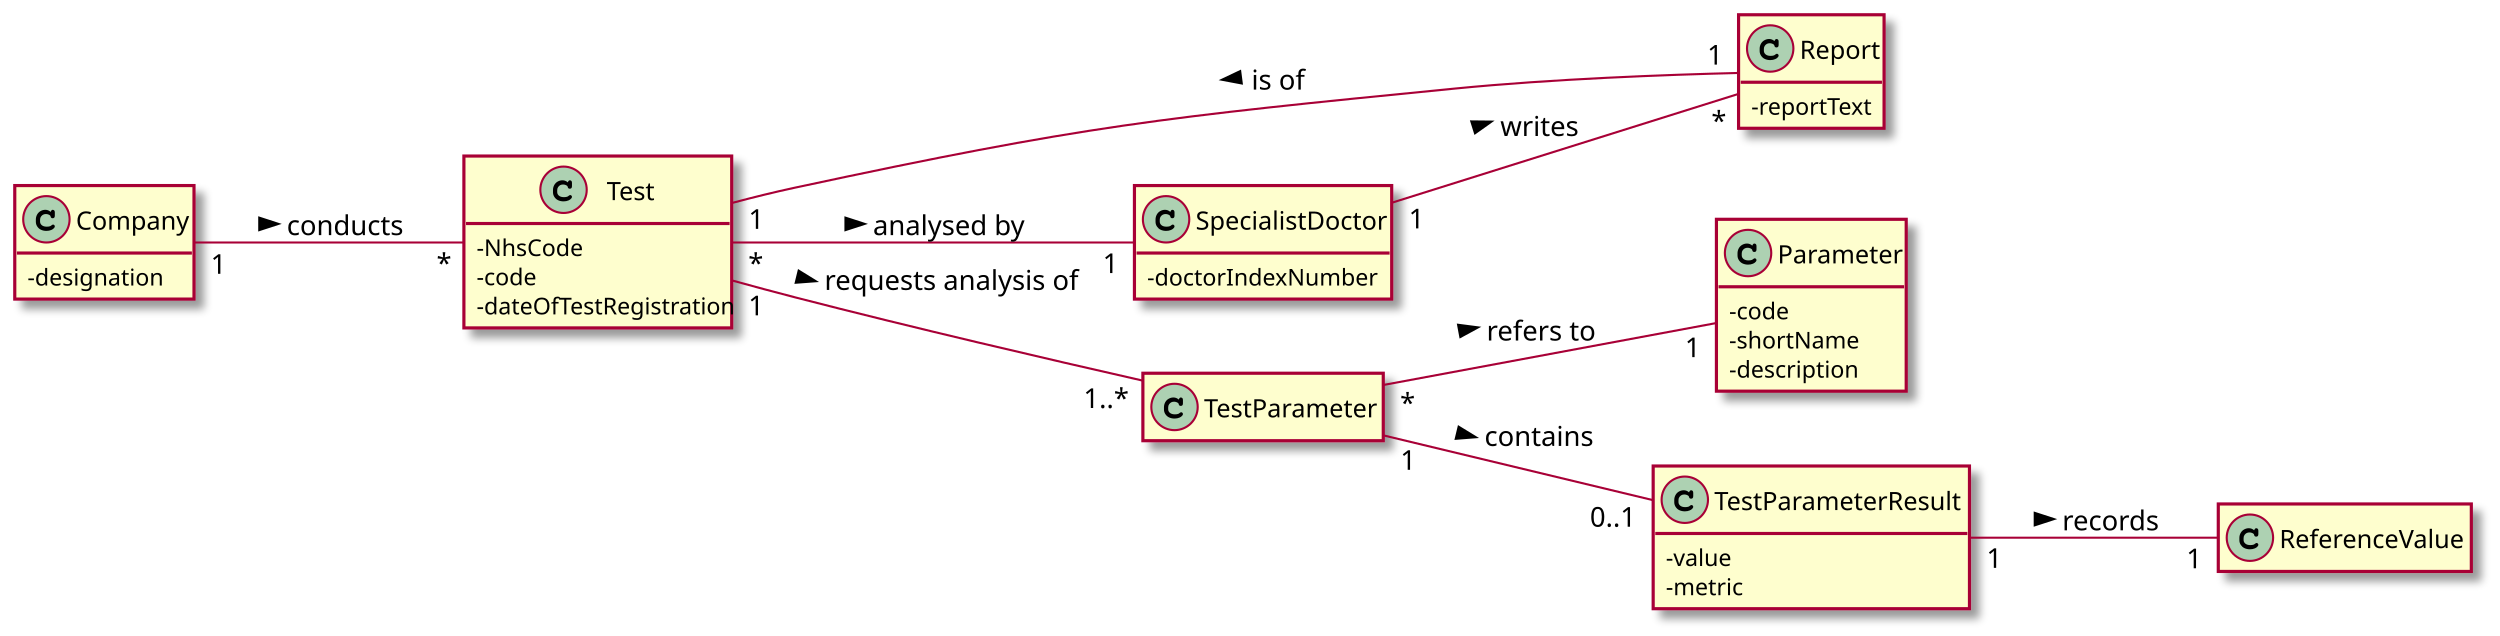
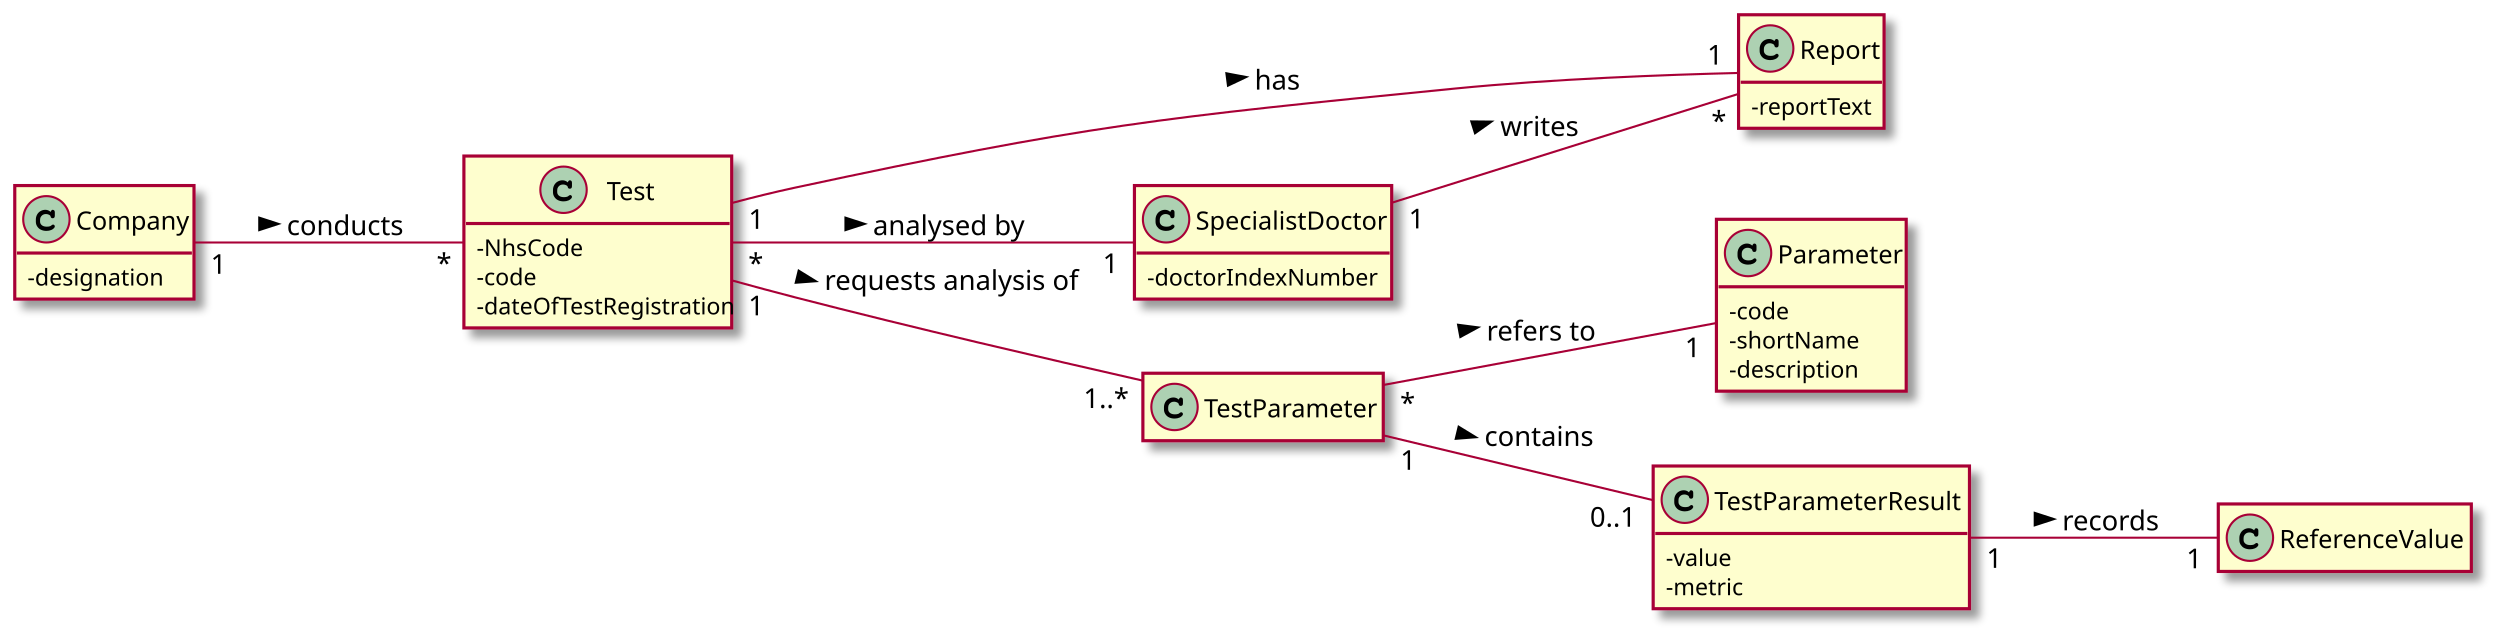
<svg xmlns="http://www.w3.org/2000/svg" contentScriptType="application/ecmascript" contentStyleType="text/css" height="377.5px" preserveAspectRatio="none" style="width:1482px;height:377px;" version="1.1" viewBox="0 0 1482 377" width="1482.5px" zoomAndPan="magnify">
  <defs>
-     <filter height="300%" id="f1gc7rto2p8i6y" width="300%" x="-1" y="-1">
+     <filter height="300%" id="f19c5chgo5oat7" width="300%" x="-1" y="-1">
      <feGaussianBlur result="blurOut" stdDeviation="2.5" />
      <feColorMatrix in="blurOut" result="blurOut2" type="matrix" values="0 0 0 0 0 0 0 0 0 0 0 0 0 0 0 0 0 0 .4 0" />
      <feOffset dx="5.0" dy="5.0" in="blurOut2" result="blurOut3" />
      <feBlend in="SourceGraphic" in2="blurOut3" mode="normal" />
    </filter>
  </defs>
  <g>
-     <rect codeLine="7" fill="#FEFECE" filter="url(#f1gc7rto2p8i6y)" height="67.295" id="Company" style="stroke:#A80036;stroke-width:1.875;" width="106.25" x="8.75" y="110" />
+     <rect codeLine="7" fill="#FEFECE" filter="url(#f19c5chgo5oat7)" height="67.295" id="Company" style="stroke:#A80036;stroke-width:1.875;" width="106.25" x="8.75" y="110" />
    <ellipse cx="27.5" cy="130" fill="#ADD1B2" rx="13.75" ry="13.75" style="stroke:#A80036;stroke-width:1.25;" />
    <path d="M30,125.625 Q30.254,125 30.547,124.688 Q30.84,124.375 31.172,124.375 Q31.758,124.375 32.129,124.727 Q32.5,125.078 32.5,125.898 L32.5,127.852 Q32.5,128.672 32.148,129.023 Q31.797,129.375 31.25,129.375 Q30.762,129.375 30.449,129.16 Q30.137,128.945 30,128.379 Q29.941,127.988 29.727,127.773 Q29.336,127.363 28.633,127.129 Q27.93,126.875 27.227,126.875 Q26.348,126.875 25.605,127.227 Q24.883,127.578 24.316,128.359 Q23.75,129.141 23.75,130.215 L23.75,131.367 Q23.75,132.656 24.805,133.516 Q25.859,134.375 27.734,134.375 Q28.848,134.375 29.629,134.121 Q30.078,133.984 30.586,133.535 Q30.918,133.281 31.094,133.203 Q31.27,133.125 31.484,133.125 Q31.895,133.125 32.188,133.457 Q32.5,133.769 32.5,134.219 Q32.5,134.648 32.07,135.156 Q31.445,135.898 30.449,136.309 Q29.141,136.875 27.539,136.875 Q25.664,136.875 24.16,136.133 Q22.949,135.547 22.09,134.277 Q21.25,133.008 21.25,131.504 L21.25,130.137 Q21.25,128.574 21.992,127.207 Q22.754,125.84 24.062,125.117 Q25.391,124.375 26.875,124.375 Q27.773,124.375 28.555,124.688 Q29.336,125 30,125.625 Z " fill="#000000" />
    <text fill="#000000" font-family="sans-serif" font-size="15" lengthAdjust="spacing" textLength="66.25" x="45" y="136.138">Company</text>
    <line style="stroke:#A80036;stroke-width:1.875;" x1="10" x2="113.75" y1="150" y2="150" />
    <text fill="#000000" font-family="sans-serif" font-size="13.75" lengthAdjust="spacing" textLength="73.75" x="16.25" y="169.274">-designation</text>
-     <rect codeLine="17" fill="#FEFECE" filter="url(#f1gc7rto2p8i6y)" height="67.295" id="Report" style="stroke:#A80036;stroke-width:1.875;" width="86.25" x="1030.625" y="8.75" />
+     <rect codeLine="17" fill="#FEFECE" filter="url(#f19c5chgo5oat7)" height="67.295" id="Report" style="stroke:#A80036;stroke-width:1.875;" width="86.25" x="1030.625" y="8.75" />
    <ellipse cx="1049.375" cy="28.75" fill="#ADD1B2" rx="13.75" ry="13.75" style="stroke:#A80036;stroke-width:1.25;" />
    <path d="M1051.875,24.375 Q1052.129,23.75 1052.422,23.438 Q1052.715,23.125 1053.047,23.125 Q1053.633,23.125 1054.004,23.477 Q1054.375,23.828 1054.375,24.648 L1054.375,26.602 Q1054.375,27.422 1054.023,27.773 Q1053.672,28.125 1053.125,28.125 Q1052.637,28.125 1052.324,27.91 Q1052.012,27.695 1051.875,27.129 Q1051.816,26.738 1051.602,26.523 Q1051.211,26.113 1050.508,25.879 Q1049.805,25.625 1049.102,25.625 Q1048.223,25.625 1047.48,25.977 Q1046.758,26.328 1046.191,27.109 Q1045.625,27.891 1045.625,28.965 L1045.625,30.117 Q1045.625,31.406 1046.68,32.266 Q1047.734,33.125 1049.609,33.125 Q1050.723,33.125 1051.504,32.871 Q1051.953,32.734 1052.461,32.285 Q1052.793,32.031 1052.969,31.953 Q1053.145,31.875 1053.359,31.875 Q1053.77,31.875 1054.062,32.207 Q1054.375,32.52 1054.375,32.969 Q1054.375,33.398 1053.945,33.906 Q1053.32,34.648 1052.324,35.059 Q1051.016,35.625 1049.414,35.625 Q1047.539,35.625 1046.035,34.883 Q1044.824,34.297 1043.965,33.027 Q1043.125,31.758 1043.125,30.254 L1043.125,28.887 Q1043.125,27.324 1043.867,25.957 Q1044.629,24.59 1045.938,23.867 Q1047.266,23.125 1048.75,23.125 Q1049.648,23.125 1050.43,23.438 Q1051.211,23.75 1051.875,24.375 Z " fill="#000000" />
    <text fill="#000000" font-family="sans-serif" font-size="15" lengthAdjust="spacing" textLength="46.25" x="1066.875" y="34.888">Report</text>
    <line style="stroke:#A80036;stroke-width:1.875;" x1="1031.875" x2="1115.625" y1="48.75" y2="48.75" />
    <text fill="#000000" font-family="sans-serif" font-size="13.75" lengthAdjust="spacing" textLength="67.5" x="1038.125" y="68.024">-reportText</text>
-     <rect codeLine="21" fill="#FEFECE" filter="url(#f1gc7rto2p8i6y)" height="67.295" id="SpecialistDoctor" style="stroke:#A80036;stroke-width:1.875;" width="152.5" x="672.5" y="110" />
+     <rect codeLine="21" fill="#FEFECE" filter="url(#f19c5chgo5oat7)" height="67.295" id="SpecialistDoctor" style="stroke:#A80036;stroke-width:1.875;" width="152.5" x="672.5" y="110" />
    <ellipse cx="691.25" cy="130" fill="#ADD1B2" rx="13.75" ry="13.75" style="stroke:#A80036;stroke-width:1.25;" />
    <path d="M693.75,125.625 Q694.004,125 694.297,124.688 Q694.59,124.375 694.922,124.375 Q695.508,124.375 695.879,124.727 Q696.25,125.078 696.25,125.898 L696.25,127.852 Q696.25,128.672 695.898,129.023 Q695.547,129.375 695,129.375 Q694.512,129.375 694.199,129.16 Q693.887,128.945 693.75,128.379 Q693.691,127.988 693.477,127.773 Q693.086,127.363 692.383,127.129 Q691.68,126.875 690.977,126.875 Q690.098,126.875 689.356,127.227 Q688.633,127.578 688.066,128.359 Q687.5,129.141 687.5,130.215 L687.5,131.367 Q687.5,132.656 688.555,133.516 Q689.609,134.375 691.484,134.375 Q692.598,134.375 693.379,134.121 Q693.828,133.984 694.336,133.535 Q694.668,133.281 694.844,133.203 Q695.019,133.125 695.234,133.125 Q695.644,133.125 695.938,133.457 Q696.25,133.769 696.25,134.219 Q696.25,134.648 695.82,135.156 Q695.195,135.898 694.199,136.309 Q692.891,136.875 691.289,136.875 Q689.414,136.875 687.91,136.133 Q686.699,135.547 685.84,134.277 Q685,133.008 685,131.504 L685,130.137 Q685,128.574 685.742,127.207 Q686.504,125.84 687.812,125.117 Q689.141,124.375 690.625,124.375 Q691.523,124.375 692.305,124.688 Q693.086,125 693.75,125.625 Z " fill="#000000" />
    <text fill="#000000" font-family="sans-serif" font-size="15" lengthAdjust="spacing" textLength="112.5" x="708.75" y="136.138">SpecialistDoctor</text>
    <line style="stroke:#A80036;stroke-width:1.875;" x1="673.75" x2="823.75" y1="150" y2="150" />
    <text fill="#000000" font-family="sans-serif" font-size="13.75" lengthAdjust="spacing" textLength="122.5" x="680" y="169.274">-doctorIndexNumber</text>
-     <rect codeLine="25" fill="#FEFECE" filter="url(#f1gc7rto2p8i6y)" height="101.885" id="Test" style="stroke:#A80036;stroke-width:1.875;" width="158.75" x="275" y="92.5" />
+     <rect codeLine="25" fill="#FEFECE" filter="url(#f19c5chgo5oat7)" height="101.885" id="Test" style="stroke:#A80036;stroke-width:1.875;" width="158.75" x="275" y="92.5" />
    <ellipse cx="334.062" cy="112.5" fill="#ADD1B2" rx="13.75" ry="13.75" style="stroke:#A80036;stroke-width:1.25;" />
    <path d="M336.562,108.125 Q336.816,107.5 337.109,107.188 Q337.402,106.875 337.734,106.875 Q338.32,106.875 338.691,107.227 Q339.062,107.578 339.062,108.398 L339.062,110.352 Q339.062,111.172 338.711,111.523 Q338.359,111.875 337.812,111.875 Q337.324,111.875 337.012,111.66 Q336.699,111.445 336.562,110.879 Q336.504,110.488 336.289,110.273 Q335.898,109.863 335.195,109.629 Q334.492,109.375 333.789,109.375 Q332.91,109.375 332.168,109.727 Q331.445,110.078 330.879,110.859 Q330.312,111.641 330.312,112.715 L330.312,113.867 Q330.312,115.156 331.367,116.016 Q332.422,116.875 334.297,116.875 Q335.41,116.875 336.191,116.621 Q336.641,116.484 337.148,116.035 Q337.481,115.781 337.656,115.703 Q337.832,115.625 338.047,115.625 Q338.457,115.625 338.75,115.957 Q339.062,116.269 339.062,116.719 Q339.062,117.148 338.633,117.656 Q338.008,118.398 337.012,118.809 Q335.703,119.375 334.102,119.375 Q332.227,119.375 330.723,118.633 Q329.512,118.047 328.652,116.777 Q327.812,115.508 327.812,114.004 L327.812,112.637 Q327.812,111.074 328.555,109.707 Q329.316,108.34 330.625,107.617 Q331.953,106.875 333.438,106.875 Q334.336,106.875 335.117,107.188 Q335.898,107.5 336.562,108.125 Z " fill="#000000" />
    <text fill="#000000" font-family="sans-serif" font-size="15" lengthAdjust="spacing" textLength="30" x="359.688" y="118.638">Test</text>
    <line style="stroke:#A80036;stroke-width:1.875;" x1="276.25" x2="432.5" y1="132.5" y2="132.5" />
    <text fill="#000000" font-family="sans-serif" font-size="13.75" lengthAdjust="spacing" textLength="60" x="282.5" y="151.774">-NhsCode</text>
    <text fill="#000000" font-family="sans-serif" font-size="13.75" lengthAdjust="spacing" textLength="35" x="282.5" y="169.069">-code</text>
    <text fill="#000000" font-family="sans-serif" font-size="13.75" lengthAdjust="spacing" textLength="143.75" x="282.5" y="186.363">-dateOfTestRegistration</text>
-     <rect codeLine="37" fill="#FEFECE" filter="url(#f1gc7rto2p8i6y)" height="40" id="TestParameter" style="stroke:#A80036;stroke-width:1.875;" width="142.5" x="677.5" y="221.25" />
+     <rect codeLine="37" fill="#FEFECE" filter="url(#f19c5chgo5oat7)" height="40" id="TestParameter" style="stroke:#A80036;stroke-width:1.875;" width="142.5" x="677.5" y="221.25" />
    <ellipse cx="696.25" cy="241.25" fill="#ADD1B2" rx="13.75" ry="13.75" style="stroke:#A80036;stroke-width:1.25;" />
    <path d="M698.75,236.875 Q699.004,236.25 699.297,235.938 Q699.59,235.625 699.922,235.625 Q700.508,235.625 700.879,235.977 Q701.25,236.328 701.25,237.148 L701.25,239.102 Q701.25,239.922 700.898,240.273 Q700.547,240.625 700,240.625 Q699.512,240.625 699.199,240.41 Q698.887,240.195 698.75,239.629 Q698.691,239.238 698.477,239.023 Q698.086,238.613 697.383,238.379 Q696.68,238.125 695.977,238.125 Q695.098,238.125 694.356,238.477 Q693.633,238.828 693.066,239.609 Q692.5,240.391 692.5,241.465 L692.5,242.617 Q692.5,243.906 693.555,244.766 Q694.609,245.625 696.484,245.625 Q697.598,245.625 698.379,245.371 Q698.828,245.234 699.336,244.785 Q699.668,244.531 699.844,244.453 Q700.019,244.375 700.234,244.375 Q700.644,244.375 700.938,244.707 Q701.25,245.019 701.25,245.469 Q701.25,245.898 700.82,246.406 Q700.195,247.148 699.199,247.559 Q697.891,248.125 696.289,248.125 Q694.414,248.125 692.91,247.383 Q691.699,246.797 690.84,245.527 Q690,244.258 690,242.754 L690,241.387 Q690,239.824 690.742,238.457 Q691.504,237.09 692.812,236.367 Q694.141,235.625 695.625,235.625 Q696.523,235.625 697.305,235.938 Q698.086,236.25 698.75,236.875 Z " fill="#000000" />
    <text fill="#000000" font-family="sans-serif" font-size="15" lengthAdjust="spacing" textLength="102.5" x="713.75" y="247.388">TestParameter</text>
-     <rect codeLine="39" fill="#FEFECE" filter="url(#f1gc7rto2p8i6y)" height="101.885" id="Parameter" style="stroke:#A80036;stroke-width:1.875;" width="112.5" x="1017.5" y="130" />
+     <rect codeLine="39" fill="#FEFECE" filter="url(#f19c5chgo5oat7)" height="101.885" id="Parameter" style="stroke:#A80036;stroke-width:1.875;" width="112.5" x="1017.5" y="130" />
    <ellipse cx="1036.25" cy="150" fill="#ADD1B2" rx="13.75" ry="13.75" style="stroke:#A80036;stroke-width:1.25;" />
    <path d="M1038.75,145.625 Q1039.004,145 1039.297,144.688 Q1039.59,144.375 1039.922,144.375 Q1040.508,144.375 1040.879,144.727 Q1041.25,145.078 1041.25,145.898 L1041.25,147.852 Q1041.25,148.672 1040.898,149.023 Q1040.547,149.375 1040,149.375 Q1039.512,149.375 1039.199,149.16 Q1038.887,148.945 1038.75,148.379 Q1038.691,147.988 1038.477,147.773 Q1038.086,147.363 1037.383,147.129 Q1036.68,146.875 1035.977,146.875 Q1035.098,146.875 1034.355,147.227 Q1033.633,147.578 1033.066,148.359 Q1032.5,149.141 1032.5,150.215 L1032.5,151.367 Q1032.5,152.656 1033.555,153.516 Q1034.609,154.375 1036.484,154.375 Q1037.598,154.375 1038.379,154.121 Q1038.828,153.984 1039.336,153.535 Q1039.668,153.281 1039.844,153.203 Q1040.02,153.125 1040.234,153.125 Q1040.645,153.125 1040.938,153.457 Q1041.25,153.769 1041.25,154.219 Q1041.25,154.648 1040.82,155.156 Q1040.195,155.898 1039.199,156.309 Q1037.891,156.875 1036.289,156.875 Q1034.414,156.875 1032.91,156.133 Q1031.699,155.547 1030.84,154.277 Q1030,153.008 1030,151.504 L1030,150.137 Q1030,148.574 1030.742,147.207 Q1031.504,145.84 1032.812,145.117 Q1034.141,144.375 1035.625,144.375 Q1036.523,144.375 1037.305,144.688 Q1038.086,145 1038.75,145.625 Z " fill="#000000" />
    <text fill="#000000" font-family="sans-serif" font-size="15" lengthAdjust="spacing" textLength="72.5" x="1053.75" y="156.138">Parameter</text>
    <line style="stroke:#A80036;stroke-width:1.875;" x1="1018.75" x2="1128.75" y1="170" y2="170" />
    <text fill="#000000" font-family="sans-serif" font-size="13.75" lengthAdjust="spacing" textLength="35" x="1025" y="189.274">-code</text>
    <text fill="#000000" font-family="sans-serif" font-size="13.75" lengthAdjust="spacing" textLength="70" x="1025" y="206.569">-shortName</text>
    <text fill="#000000" font-family="sans-serif" font-size="13.75" lengthAdjust="spacing" textLength="71.25" x="1025" y="223.863">-description</text>
-     <rect codeLine="45" fill="#FEFECE" filter="url(#f1gc7rto2p8i6y)" height="84.59" id="TestParameterResult" style="stroke:#A80036;stroke-width:1.875;" width="187.5" x="980" y="276.25" />
+     <rect codeLine="45" fill="#FEFECE" filter="url(#f19c5chgo5oat7)" height="84.59" id="TestParameterResult" style="stroke:#A80036;stroke-width:1.875;" width="187.5" x="980" y="276.25" />
    <ellipse cx="998.75" cy="296.25" fill="#ADD1B2" rx="13.75" ry="13.75" style="stroke:#A80036;stroke-width:1.25;" />
    <path d="M1001.25,291.875 Q1001.504,291.25 1001.797,290.938 Q1002.09,290.625 1002.422,290.625 Q1003.008,290.625 1003.379,290.977 Q1003.75,291.328 1003.75,292.148 L1003.75,294.102 Q1003.75,294.922 1003.398,295.273 Q1003.047,295.625 1002.5,295.625 Q1002.012,295.625 1001.699,295.41 Q1001.387,295.195 1001.25,294.629 Q1001.191,294.238 1000.977,294.023 Q1000.586,293.613 999.883,293.379 Q999.18,293.125 998.477,293.125 Q997.598,293.125 996.856,293.477 Q996.133,293.828 995.566,294.609 Q995,295.391 995,296.465 L995,297.617 Q995,298.906 996.055,299.766 Q997.109,300.625 998.984,300.625 Q1000.098,300.625 1000.879,300.371 Q1001.328,300.234 1001.836,299.785 Q1002.168,299.531 1002.344,299.453 Q1002.519,299.375 1002.734,299.375 Q1003.144,299.375 1003.438,299.707 Q1003.75,300.019 1003.75,300.469 Q1003.75,300.898 1003.32,301.406 Q1002.695,302.148 1001.699,302.559 Q1000.391,303.125 998.789,303.125 Q996.914,303.125 995.41,302.383 Q994.199,301.797 993.34,300.527 Q992.5,299.258 992.5,297.754 L992.5,296.387 Q992.5,294.824 993.242,293.457 Q994.004,292.09 995.312,291.367 Q996.641,290.625 998.125,290.625 Q999.023,290.625 999.805,290.938 Q1000.586,291.25 1001.25,291.875 Z " fill="#000000" />
    <text fill="#000000" font-family="sans-serif" font-size="15" lengthAdjust="spacing" textLength="147.5" x="1016.25" y="302.388">TestParameterResult</text>
    <line style="stroke:#A80036;stroke-width:1.875;" x1="981.25" x2="1166.25" y1="316.25" y2="316.25" />
    <text fill="#000000" font-family="sans-serif" font-size="13.75" lengthAdjust="spacing" textLength="37.5" x="987.5" y="335.524">-value</text>
    <text fill="#000000" font-family="sans-serif" font-size="13.75" lengthAdjust="spacing" textLength="41.25" x="987.5" y="352.819">-metric</text>
-     <rect codeLine="50" fill="#FEFECE" filter="url(#f1gc7rto2p8i6y)" height="40" id="ReferenceValue" style="stroke:#A80036;stroke-width:1.875;" width="150" x="1315" y="298.75" />
+     <rect codeLine="50" fill="#FEFECE" filter="url(#f19c5chgo5oat7)" height="40" id="ReferenceValue" style="stroke:#A80036;stroke-width:1.875;" width="150" x="1315" y="298.75" />
    <ellipse cx="1333.75" cy="318.75" fill="#ADD1B2" rx="13.75" ry="13.75" style="stroke:#A80036;stroke-width:1.25;" />
    <path d="M1336.25,314.375 Q1336.504,313.75 1336.797,313.438 Q1337.09,313.125 1337.422,313.125 Q1338.008,313.125 1338.379,313.477 Q1338.75,313.828 1338.75,314.648 L1338.75,316.602 Q1338.75,317.422 1338.398,317.773 Q1338.047,318.125 1337.5,318.125 Q1337.012,318.125 1336.699,317.91 Q1336.387,317.695 1336.25,317.129 Q1336.191,316.738 1335.977,316.523 Q1335.586,316.113 1334.883,315.879 Q1334.18,315.625 1333.477,315.625 Q1332.598,315.625 1331.855,315.977 Q1331.133,316.328 1330.566,317.109 Q1330,317.891 1330,318.965 L1330,320.117 Q1330,321.406 1331.055,322.266 Q1332.109,323.125 1333.984,323.125 Q1335.098,323.125 1335.879,322.871 Q1336.328,322.734 1336.836,322.285 Q1337.168,322.031 1337.344,321.953 Q1337.52,321.875 1337.734,321.875 Q1338.145,321.875 1338.438,322.207 Q1338.75,322.519 1338.75,322.969 Q1338.75,323.398 1338.32,323.906 Q1337.695,324.648 1336.699,325.059 Q1335.391,325.625 1333.789,325.625 Q1331.914,325.625 1330.41,324.883 Q1329.199,324.297 1328.34,323.027 Q1327.5,321.758 1327.5,320.254 L1327.5,318.887 Q1327.5,317.324 1328.242,315.957 Q1329.004,314.59 1330.312,313.867 Q1331.641,313.125 1333.125,313.125 Q1334.023,313.125 1334.805,313.438 Q1335.586,313.75 1336.25,314.375 Z " fill="#000000" />
    <text fill="#000000" font-family="sans-serif" font-size="15" lengthAdjust="spacing" textLength="110" x="1351.25" y="324.888">ReferenceValue</text>
    <path codeLine="52" d="M115.3,143.75 C159.662,143.75 224.012,143.75 274.587,143.75 " fill="none" id="Company-Test" style="stroke:#A80036;stroke-width:1.25;" />
    <polygon fill="#000000" points="165,132.72,153.694,129.046,153.694,136.393,165,132.72" style="stroke:#000000;stroke-width:1.25;" />
    <text fill="#000000" font-family="sans-serif" font-size="16.25" lengthAdjust="spacing" textLength="66.25" x="170" y="139.369">conducts</text>
    <text fill="#000000" font-family="sans-serif" font-size="16.25" lengthAdjust="spacing" textLength="8.75" x="124.873" y="162.328">1</text>
    <text fill="#000000" font-family="sans-serif" font-size="16.25" lengthAdjust="spacing" textLength="6.25" x="258.751" y="161.836">*</text>
    <path codeLine="54" d="M433.988,143.75 C503.337,143.75 603.875,143.75 672.275,143.75 " fill="none" id="Test-SpecialistDoctor" style="stroke:#A80036;stroke-width:1.25;" />
    <polygon fill="#000000" points="512.5,132.72,501.194,129.046,501.194,136.393,512.5,132.72" style="stroke:#000000;stroke-width:1.25;" />
    <text fill="#000000" font-family="sans-serif" font-size="16.25" lengthAdjust="spacing" textLength="87.5" x="517.5" y="139.369">analysed by</text>
    <text fill="#000000" font-family="sans-serif" font-size="16.25" lengthAdjust="spacing" textLength="6.25" x="443.554" y="161.836">*</text>
    <text fill="#000000" font-family="sans-serif" font-size="16.25" lengthAdjust="spacing" textLength="8.75" x="653.671" y="161.877">1</text>
    <path codeLine="56" d="M825.2,120.138 C889.05,100.1 978.337,72.062 1030.325,55.737 " fill="none" id="SpecialistDoctor-Report" style="stroke:#A80036;stroke-width:1.25;" />
    <polygon fill="#000000" points="884.088,72.098,872.2,71.979,874.401,78.989,884.088,72.098" style="stroke:#000000;stroke-width:1.25;" />
    <text fill="#000000" font-family="sans-serif" font-size="16.25" lengthAdjust="spacing" textLength="42.5" x="889.375" y="80.619">writes</text>
    <text fill="#000000" font-family="sans-serif" font-size="16.25" lengthAdjust="spacing" textLength="8.75" x="835.051" y="135.387">1</text>
    <text fill="#000000" font-family="sans-serif" font-size="16.25" lengthAdjust="spacing" textLength="6.25" x="1014.474" y="77.466">*</text>
    <path codeLine="59" d="M1030.575,43.25 C988.125,44.3 920.612,46.763 862.5,52.5 C687.513,69.763 643.175,74.338 471.25,111.25 C459.125,113.85 446.387,117 433.975,120.3 " fill="none" id="Report-Test" style="stroke:#A80036;stroke-width:1.25;" />
-     <polygon fill="#000000" points="724.427,47.27,736.11,49.465,735.169,42.179,724.427,47.27" style="stroke:#000000;stroke-width:1.25;" />
-     <text fill="#000000" font-family="sans-serif" font-size="16.25" lengthAdjust="spacing" textLength="30" x="741.875" y="53.119">is of</text>
+     <polygon fill="#000000" points="738.698,45.669,727.015,43.474,727.956,50.761,738.698,45.669" style="stroke:#000000;stroke-width:1.25;" />
+     <text fill="#000000" font-family="sans-serif" font-size="16.25" lengthAdjust="spacing" textLength="26.25" x="743.75" y="53.119">has</text>
    <text fill="#000000" font-family="sans-serif" font-size="16.25" lengthAdjust="spacing" textLength="8.75" x="1012.018" y="38.278">1</text>
    <text fill="#000000" font-family="sans-serif" font-size="16.25" lengthAdjust="spacing" textLength="8.75" x="443.685" y="135.675">1</text>
    <path codeLine="61" d="M433.875,166.238 C446.35,169.675 459.137,173.125 471.25,176.25 C541.138,194.287 621.513,212.963 677.475,225.65 " fill="none" id="Test-TestParameter" style="stroke:#A80036;stroke-width:1.25;" />
    <polygon fill="#000000" points="483.572,166.701,473.458,160.453,471.717,167.591,483.572,166.701" style="stroke:#000000;stroke-width:1.25;" />
    <text fill="#000000" font-family="sans-serif" font-size="16.25" lengthAdjust="spacing" textLength="145" x="488.75" y="171.869">requests analysis of</text>
    <text fill="#000000" font-family="sans-serif" font-size="16.25" lengthAdjust="spacing" textLength="8.75" x="443.573" y="186.924">1</text>
    <text fill="#000000" font-family="sans-serif" font-size="16.25" lengthAdjust="spacing" textLength="25" x="642.265" y="241.863">1..*</text>
    <path codeLine="62" d="M820.375,228.162 C879.5,217.162 962.825,201.65 1017.237,191.537 " fill="none" id="TestParameter-Parameter" style="stroke:#A80036;stroke-width:1.25;" />
    <polygon fill="#000000" points="876.145,194.077,864.357,192.533,865.701,199.756,876.145,194.077" style="stroke:#000000;stroke-width:1.25;" />
    <text fill="#000000" font-family="sans-serif" font-size="16.25" lengthAdjust="spacing" textLength="58.75" x="881.25" y="201.869">refers to</text>
    <text fill="#000000" font-family="sans-serif" font-size="16.25" lengthAdjust="spacing" textLength="6.25" x="829.952" y="244.664">*</text>
    <text fill="#000000" font-family="sans-serif" font-size="16.25" lengthAdjust="spacing" textLength="8.75" x="998.784" y="211.724">1</text>
    <path codeLine="63" d="M820.375,258.163 C867.075,269.387 928.888,284.238 979.612,296.425 " fill="none" id="TestParameter-TestParameterResult" style="stroke:#A80036;stroke-width:1.25;" />
    <polygon fill="#000000" points="874.827,259.18,864.692,252.966,862.975,260.11,874.827,259.18" style="stroke:#000000;stroke-width:1.25;" />
    <text fill="#000000" font-family="sans-serif" font-size="16.25" lengthAdjust="spacing" textLength="61.25" x="880" y="264.369">contains</text>
    <text fill="#000000" font-family="sans-serif" font-size="16.25" lengthAdjust="spacing" textLength="8.75" x="830.112" y="278.508">1</text>
    <text fill="#000000" font-family="sans-serif" font-size="16.25" lengthAdjust="spacing" textLength="27.5" x="942.504" y="312.234">0..1</text>
    <path codeLine="64" d="M1167.862,318.75 C1214.662,318.75 1270.638,318.75 1314.525,318.75 " fill="none" id="TestParameterResult-ReferenceValue" style="stroke:#A80036;stroke-width:1.25;" />
    <polygon fill="#000000" points="1217.5,307.72,1206.194,304.046,1206.194,311.393,1217.5,307.72" style="stroke:#000000;stroke-width:1.25;" />
    <text fill="#000000" font-family="sans-serif" font-size="16.25" lengthAdjust="spacing" textLength="53.75" x="1222.5" y="314.369">records</text>
    <text fill="#000000" font-family="sans-serif" font-size="16.25" lengthAdjust="spacing" textLength="8.75" x="1177.557" y="336.645">1</text>
    <text fill="#000000" font-family="sans-serif" font-size="16.25" lengthAdjust="spacing" textLength="8.75" x="1296.043" y="336.864">1</text>
  </g>
</svg>
